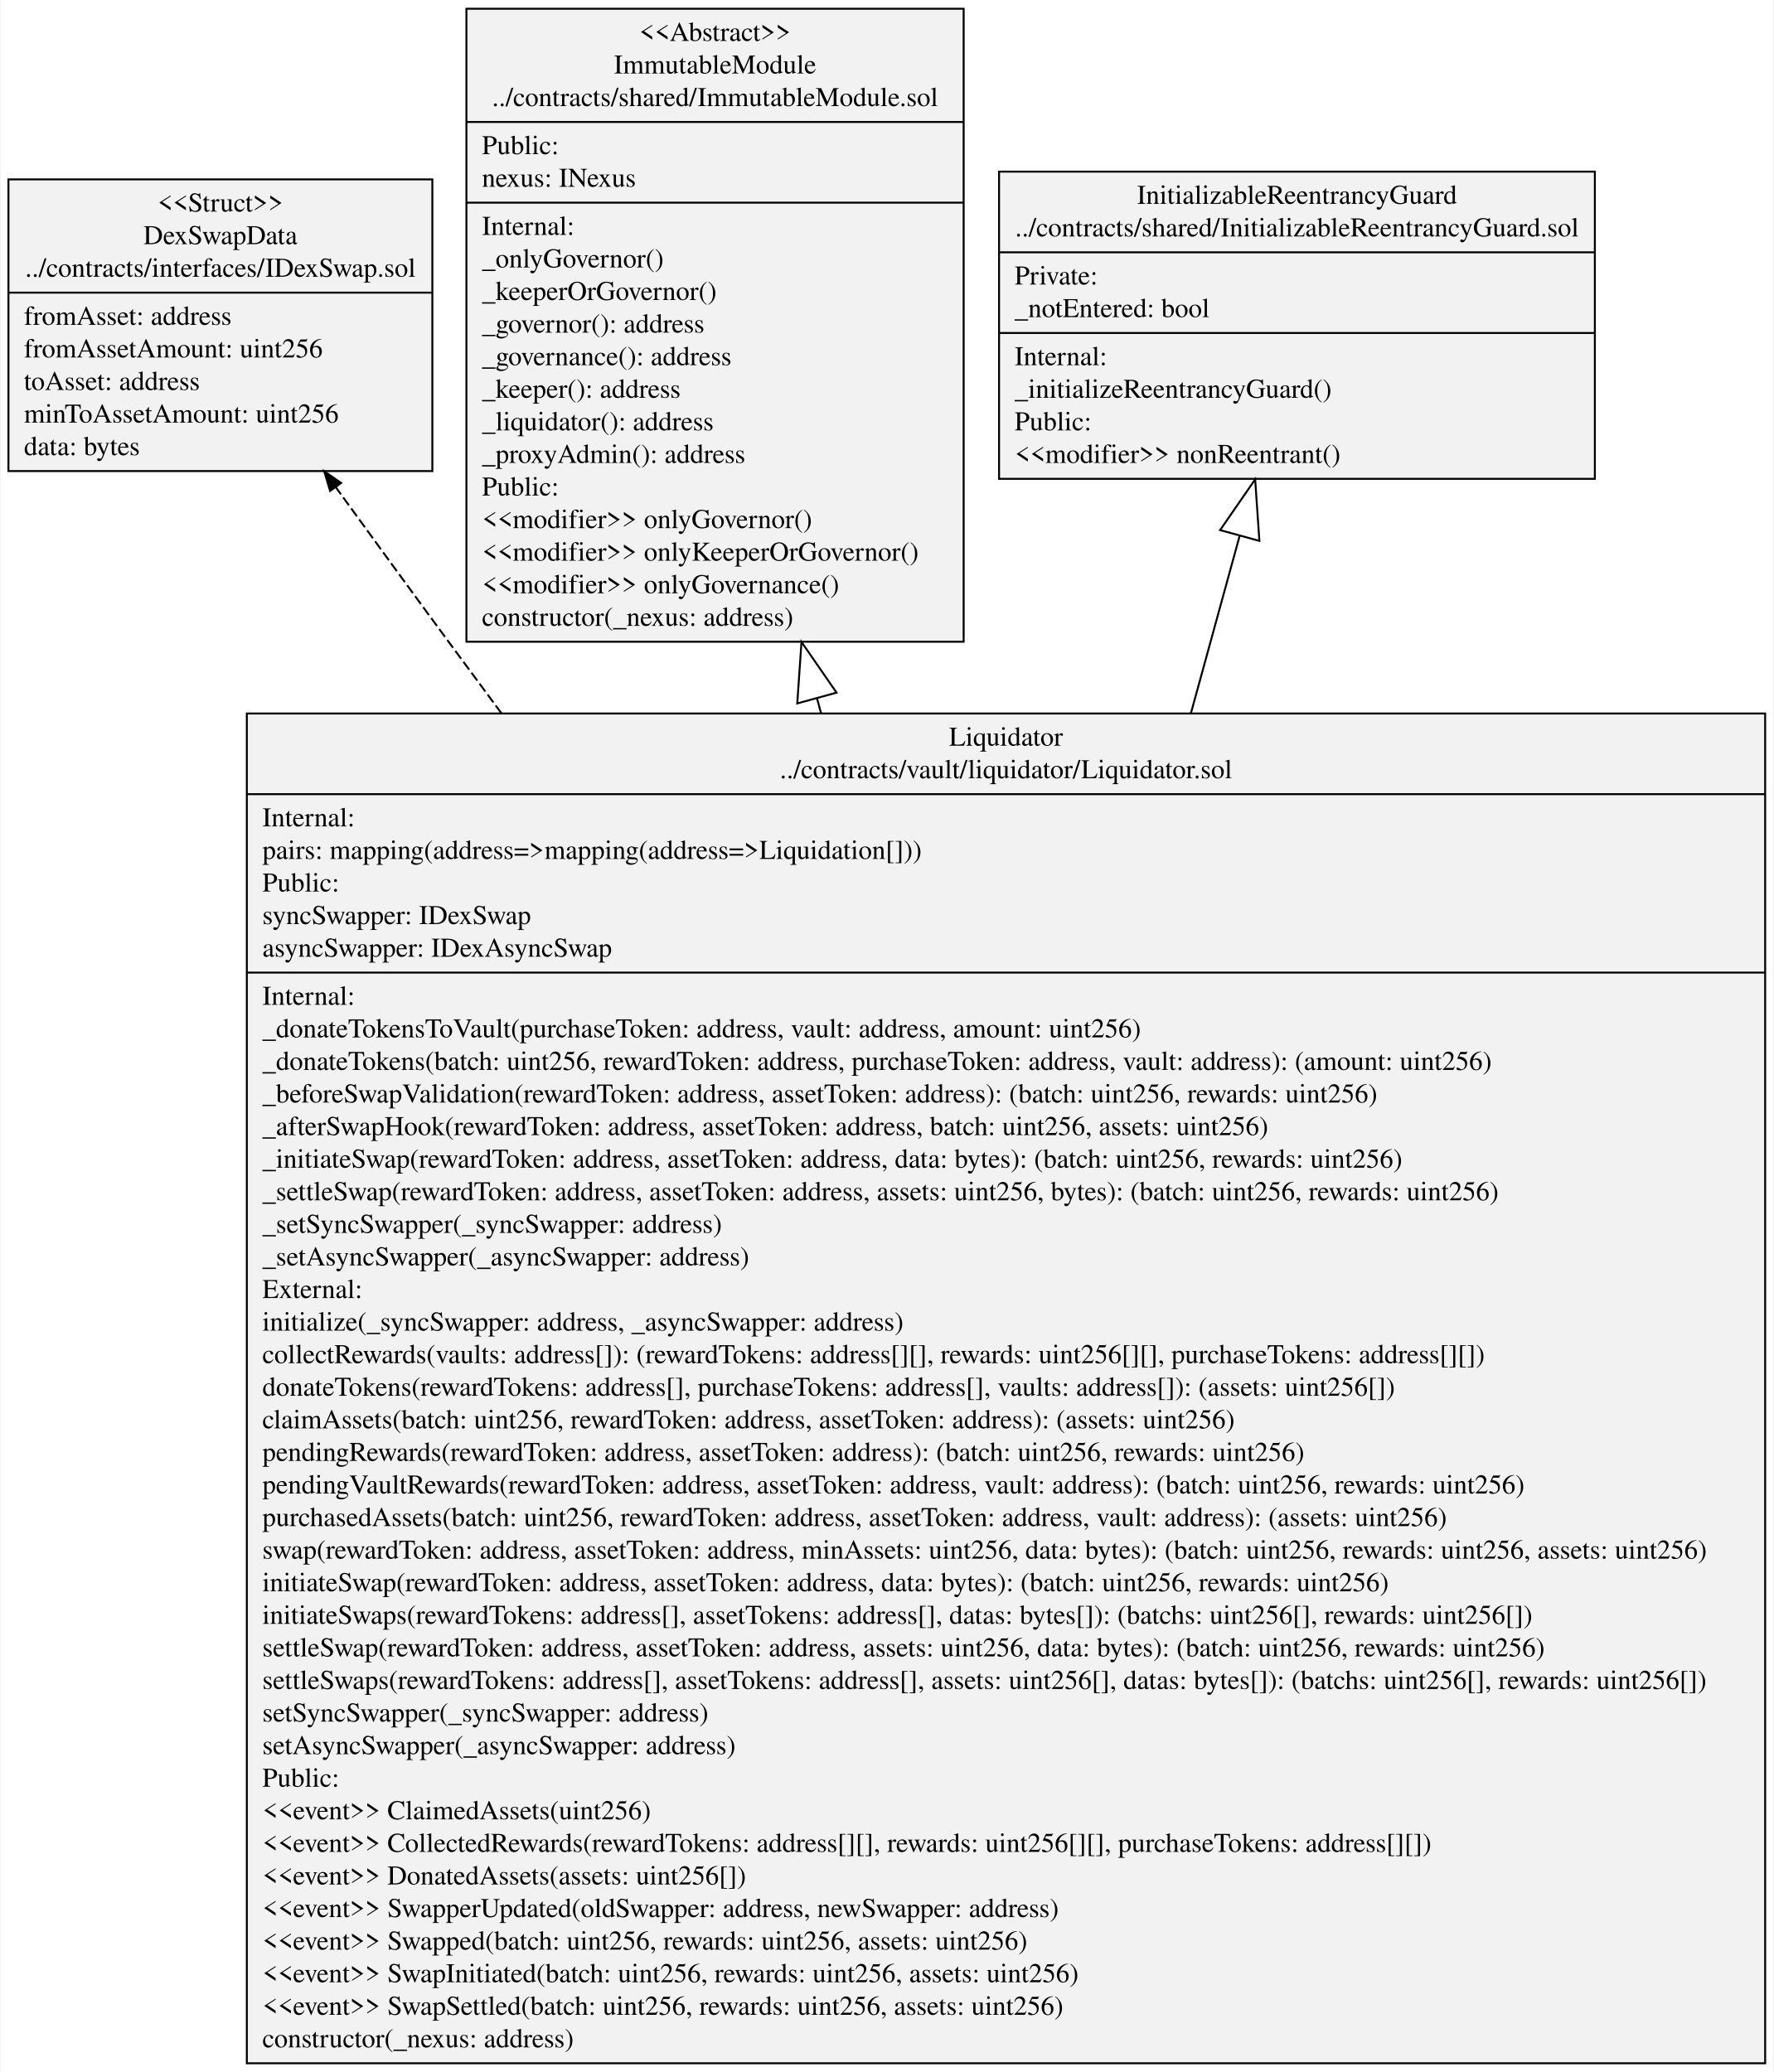
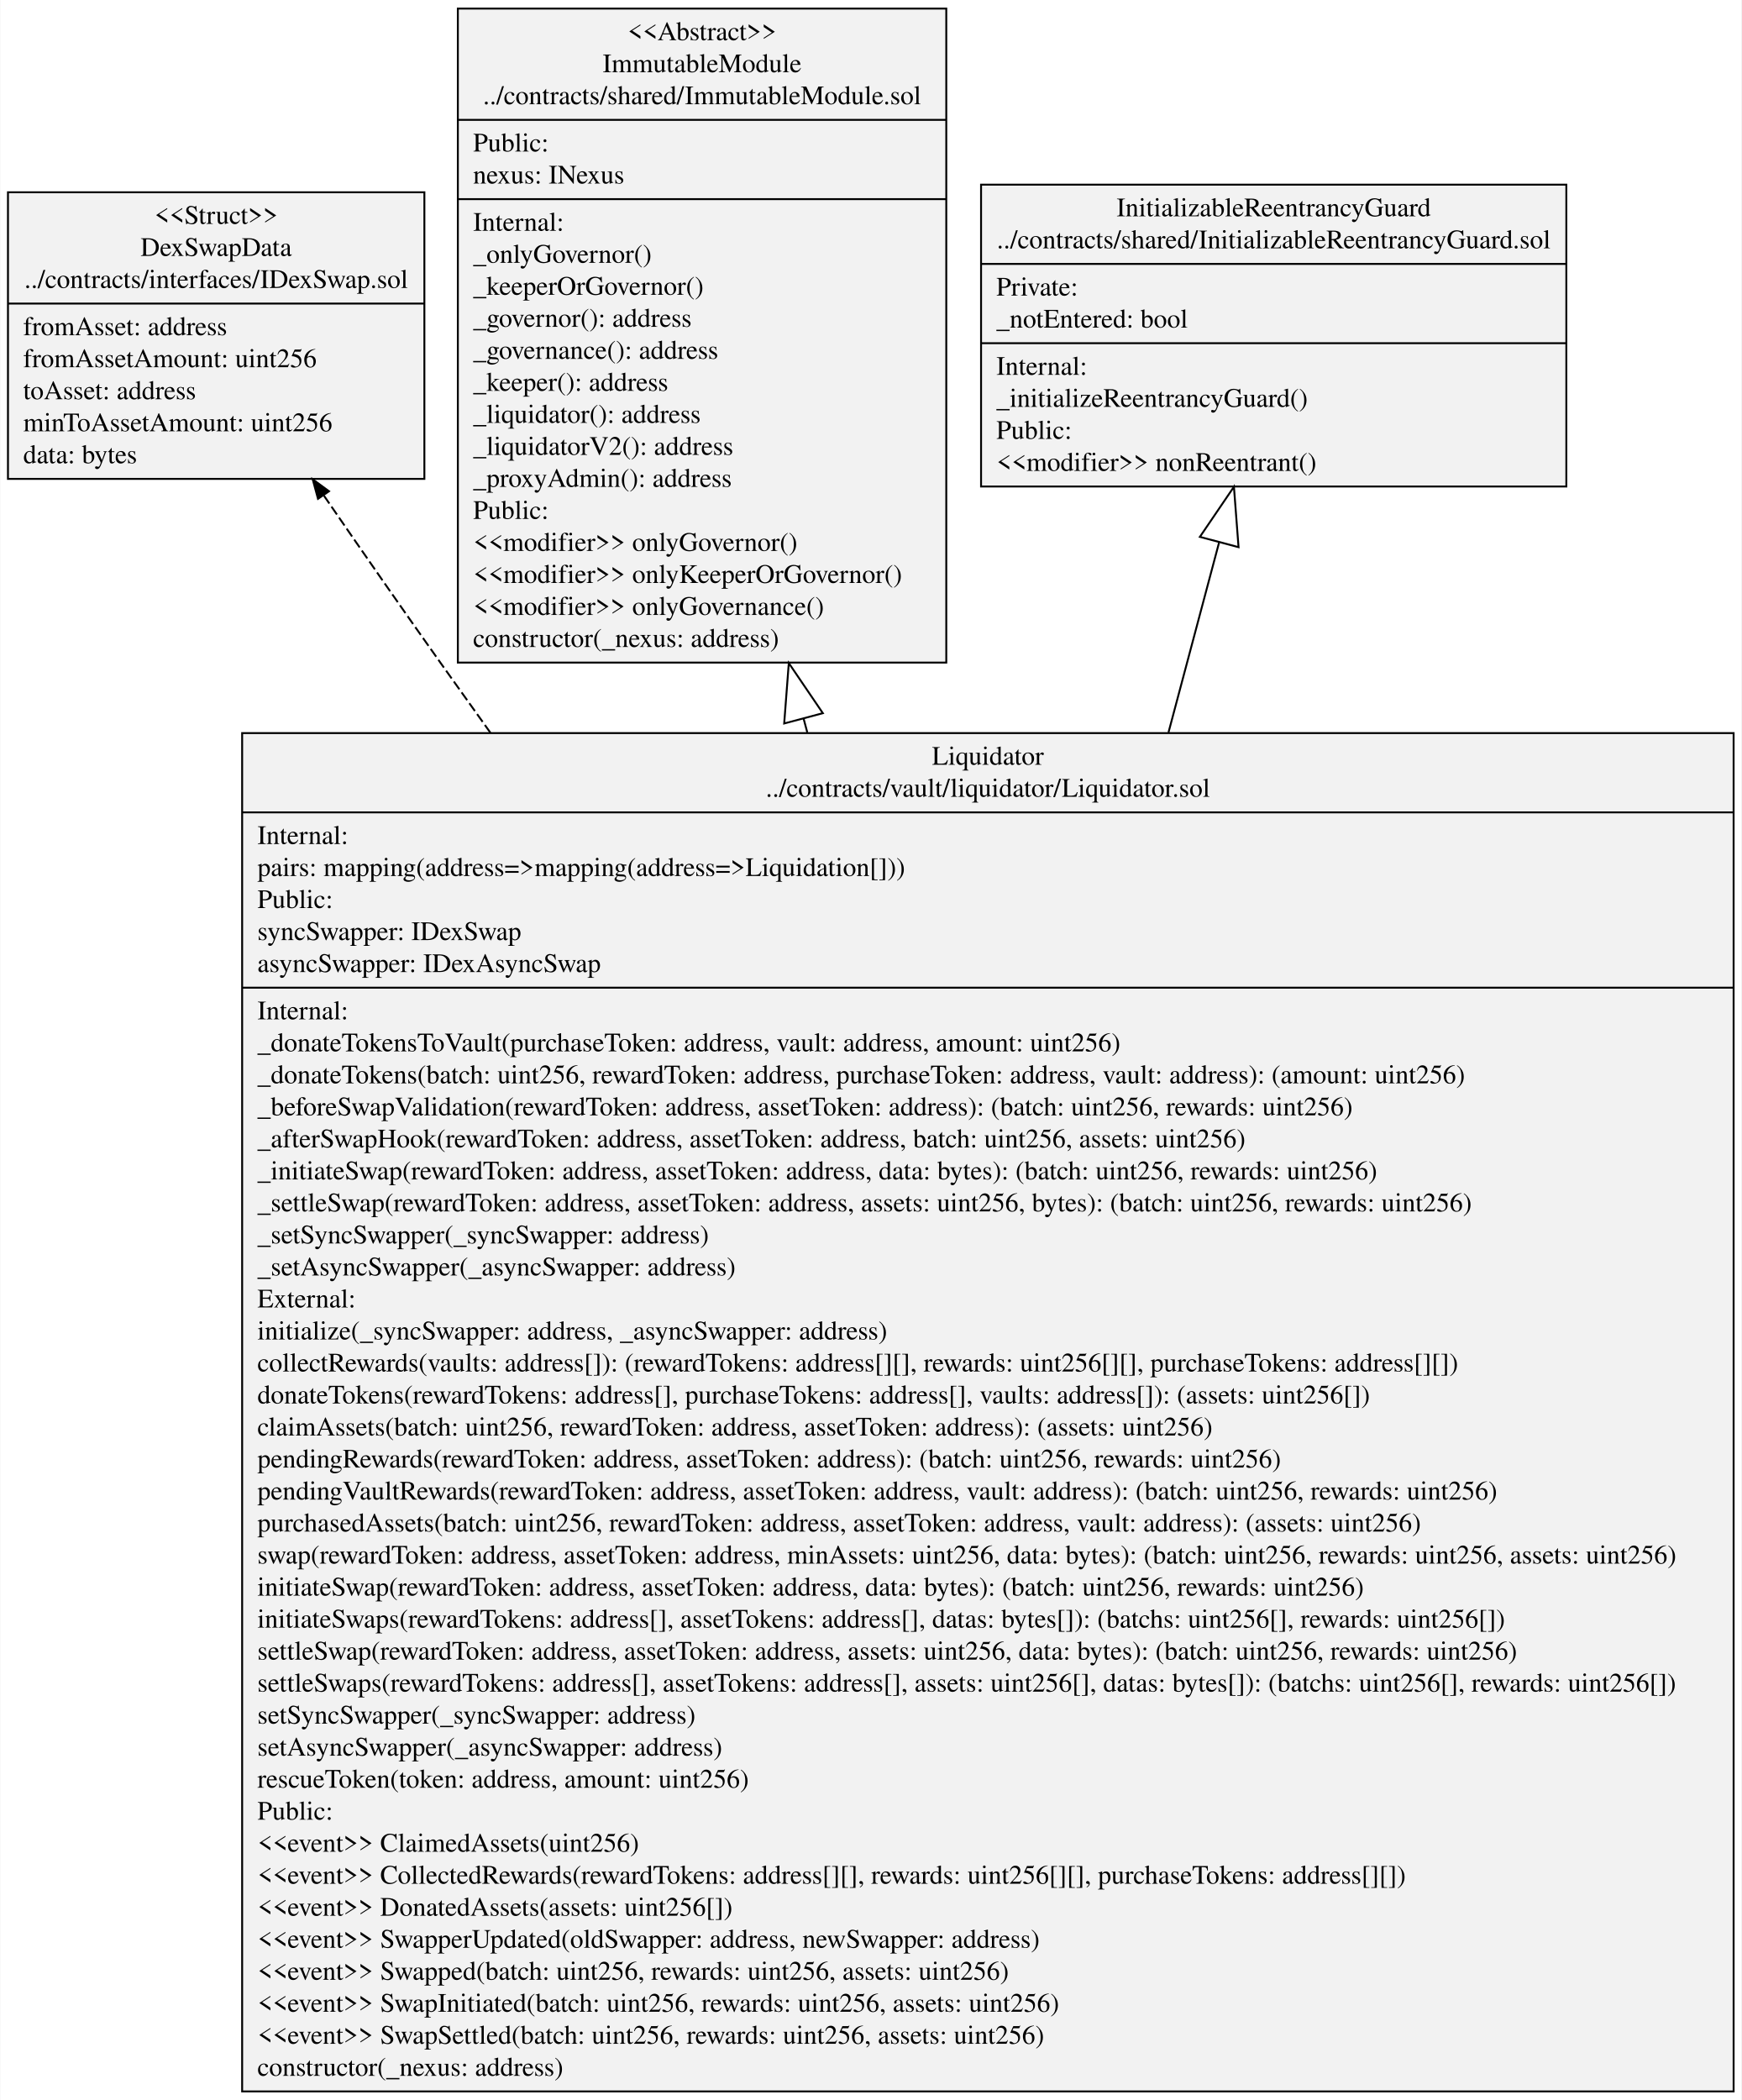
- <svg xmlns="http://www.w3.org/2000/svg" width="914pt" height="1068pt" viewBox="0.00 0.00 913.64 1068.40">
-   <g id="graph0" class="graph" transform="scale(1 1) rotate(0) translate(4 1064.4)">
-     <polygon fill="white" stroke="transparent" points="-4,4 -4,-1064.4 909.64,-1064.4 909.64,4 -4,4" />
+ <svg xmlns="http://www.w3.org/2000/svg" width="914pt" height="1102pt" viewBox="0.00 0.00 913.64 1102.00">
+   <g id="graph0" class="graph" transform="scale(1 1) rotate(0) translate(4 1098)">
+     <polygon fill="white" stroke="transparent" points="-4,4 -4,-1098 909.64,-1098 909.64,4 -4,4" />
    <g id="node1" class="node">
-       <polygon fill="#f2f2f2" stroke="black" points="0,-821.5 0,-971.9 218.54,-971.9 218.54,-821.5 0,-821.5" />
-       <text text-anchor="middle" x="109.27" y="-955.3" font-family="Times,serif" font-size="14.00">&lt;&lt;Struct&gt;&gt;</text>
-       <text text-anchor="middle" x="109.27" y="-938.5" font-family="Times,serif" font-size="14.00">DexSwapData</text>
-       <text text-anchor="middle" x="109.27" y="-921.7" font-family="Times,serif" font-size="14.00">../contracts/interfaces/IDexSwap.sol</text>
-       <polyline fill="none" stroke="black" points="0,-913.5 218.54,-913.5 " />
-       <text text-anchor="start" x="8" y="-896.9" font-family="Times,serif" font-size="14.00">fromAsset: address</text>
-       <text text-anchor="start" x="8" y="-880.1" font-family="Times,serif" font-size="14.00">fromAssetAmount: uint256</text>
-       <text text-anchor="start" x="8" y="-863.3" font-family="Times,serif" font-size="14.00">toAsset: address</text>
-       <text text-anchor="start" x="8" y="-846.5" font-family="Times,serif" font-size="14.00">minToAssetAmount: uint256</text>
-       <text text-anchor="start" x="8" y="-829.7" font-family="Times,serif" font-size="14.00">data: bytes</text>
+       <polygon fill="#f2f2f2" stroke="black" points="0,-846.7 0,-997.1 218.54,-997.1 218.54,-846.7 0,-846.7" />
+       <text text-anchor="middle" x="109.27" y="-980.5" font-family="Times,serif" font-size="14.00">&lt;&lt;Struct&gt;&gt;</text>
+       <text text-anchor="middle" x="109.27" y="-963.7" font-family="Times,serif" font-size="14.00">DexSwapData</text>
+       <text text-anchor="middle" x="109.27" y="-946.9" font-family="Times,serif" font-size="14.00">../contracts/interfaces/IDexSwap.sol</text>
+       <polyline fill="none" stroke="black" points="0,-938.7 218.54,-938.7 " />
+       <text text-anchor="start" x="8" y="-922.1" font-family="Times,serif" font-size="14.00">fromAsset: address</text>
+       <text text-anchor="start" x="8" y="-905.3" font-family="Times,serif" font-size="14.00">fromAssetAmount: uint256</text>
+       <text text-anchor="start" x="8" y="-888.5" font-family="Times,serif" font-size="14.00">toAsset: address</text>
+       <text text-anchor="start" x="8" y="-871.7" font-family="Times,serif" font-size="14.00">minToAssetAmount: uint256</text>
+       <text text-anchor="start" x="8" y="-854.9" font-family="Times,serif" font-size="14.00">data: bytes</text>
    </g>
    <g id="node2" class="node">
-       <polygon fill="#f2f2f2" stroke="black" points="236.1,-733.5 236.1,-1059.9 492.44,-1059.9 492.44,-733.5 236.1,-733.5" />
-       <text text-anchor="middle" x="364.27" y="-1043.3" font-family="Times,serif" font-size="14.00">&lt;&lt;Abstract&gt;&gt;</text>
-       <text text-anchor="middle" x="364.27" y="-1026.5" font-family="Times,serif" font-size="14.00">ImmutableModule</text>
-       <text text-anchor="middle" x="364.27" y="-1009.7" font-family="Times,serif" font-size="14.00">../contracts/shared/ImmutableModule.sol</text>
-       <polyline fill="none" stroke="black" points="236.1,-1001.5 492.44,-1001.5 " />
-       <text text-anchor="start" x="244.1" y="-984.9" font-family="Times,serif" font-size="14.00">Public:</text>
-       <text text-anchor="start" x="244.1" y="-968.1" font-family="Times,serif" font-size="14.00">   nexus: INexus</text>
-       <polyline fill="none" stroke="black" points="236.1,-959.9 492.44,-959.9 " />
-       <text text-anchor="start" x="244.1" y="-943.3" font-family="Times,serif" font-size="14.00">Internal:</text>
-       <text text-anchor="start" x="244.1" y="-926.5" font-family="Times,serif" font-size="14.00">    _onlyGovernor()</text>
-       <text text-anchor="start" x="244.1" y="-909.7" font-family="Times,serif" font-size="14.00">    _keeperOrGovernor()</text>
-       <text text-anchor="start" x="244.1" y="-892.9" font-family="Times,serif" font-size="14.00">    _governor(): address</text>
-       <text text-anchor="start" x="244.1" y="-876.1" font-family="Times,serif" font-size="14.00">    _governance(): address</text>
-       <text text-anchor="start" x="244.1" y="-859.3" font-family="Times,serif" font-size="14.00">    _keeper(): address</text>
-       <text text-anchor="start" x="244.1" y="-842.5" font-family="Times,serif" font-size="14.00">    _liquidator(): address</text>
-       <text text-anchor="start" x="244.1" y="-825.7" font-family="Times,serif" font-size="14.00">    _proxyAdmin(): address</text>
-       <text text-anchor="start" x="244.1" y="-808.9" font-family="Times,serif" font-size="14.00">Public:</text>
-       <text text-anchor="start" x="244.1" y="-792.1" font-family="Times,serif" font-size="14.00">    &lt;&lt;modifier&gt;&gt; onlyGovernor()</text>
-       <text text-anchor="start" x="244.1" y="-775.3" font-family="Times,serif" font-size="14.00">    &lt;&lt;modifier&gt;&gt; onlyKeeperOrGovernor()</text>
-       <text text-anchor="start" x="244.1" y="-758.5" font-family="Times,serif" font-size="14.00">    &lt;&lt;modifier&gt;&gt; onlyGovernance()</text>
-       <text text-anchor="start" x="244.1" y="-741.7" font-family="Times,serif" font-size="14.00">    constructor(_nexus: address)</text>
+       <polygon fill="#f2f2f2" stroke="black" points="236.1,-750.3 236.1,-1093.5 492.44,-1093.5 492.44,-750.3 236.1,-750.3" />
+       <text text-anchor="middle" x="364.27" y="-1076.9" font-family="Times,serif" font-size="14.00">&lt;&lt;Abstract&gt;&gt;</text>
+       <text text-anchor="middle" x="364.27" y="-1060.1" font-family="Times,serif" font-size="14.00">ImmutableModule</text>
+       <text text-anchor="middle" x="364.27" y="-1043.3" font-family="Times,serif" font-size="14.00">../contracts/shared/ImmutableModule.sol</text>
+       <polyline fill="none" stroke="black" points="236.1,-1035.1 492.44,-1035.1 " />
+       <text text-anchor="start" x="244.1" y="-1018.5" font-family="Times,serif" font-size="14.00">Public:</text>
+       <text text-anchor="start" x="244.1" y="-1001.7" font-family="Times,serif" font-size="14.00">   nexus: INexus</text>
+       <polyline fill="none" stroke="black" points="236.1,-993.5 492.44,-993.5 " />
+       <text text-anchor="start" x="244.1" y="-976.9" font-family="Times,serif" font-size="14.00">Internal:</text>
+       <text text-anchor="start" x="244.1" y="-960.1" font-family="Times,serif" font-size="14.00">    _onlyGovernor()</text>
+       <text text-anchor="start" x="244.1" y="-943.3" font-family="Times,serif" font-size="14.00">    _keeperOrGovernor()</text>
+       <text text-anchor="start" x="244.1" y="-926.5" font-family="Times,serif" font-size="14.00">    _governor(): address</text>
+       <text text-anchor="start" x="244.1" y="-909.7" font-family="Times,serif" font-size="14.00">    _governance(): address</text>
+       <text text-anchor="start" x="244.1" y="-892.9" font-family="Times,serif" font-size="14.00">    _keeper(): address</text>
+       <text text-anchor="start" x="244.1" y="-876.1" font-family="Times,serif" font-size="14.00">    _liquidator(): address</text>
+       <text text-anchor="start" x="244.1" y="-859.3" font-family="Times,serif" font-size="14.00">    _liquidatorV2(): address</text>
+       <text text-anchor="start" x="244.1" y="-842.5" font-family="Times,serif" font-size="14.00">    _proxyAdmin(): address</text>
+       <text text-anchor="start" x="244.1" y="-825.7" font-family="Times,serif" font-size="14.00">Public:</text>
+       <text text-anchor="start" x="244.1" y="-808.9" font-family="Times,serif" font-size="14.00">    &lt;&lt;modifier&gt;&gt; onlyGovernor()</text>
+       <text text-anchor="start" x="244.1" y="-792.1" font-family="Times,serif" font-size="14.00">    &lt;&lt;modifier&gt;&gt; onlyKeeperOrGovernor()</text>
+       <text text-anchor="start" x="244.1" y="-775.3" font-family="Times,serif" font-size="14.00">    &lt;&lt;modifier&gt;&gt; onlyGovernance()</text>
+       <text text-anchor="start" x="244.1" y="-758.5" font-family="Times,serif" font-size="14.00">    constructor(_nexus: address)</text>
    </g>
    <g id="node3" class="node">
-       <polygon fill="#f2f2f2" stroke="black" points="510.69,-817.5 510.69,-975.9 817.85,-975.9 817.85,-817.5 510.69,-817.5" />
-       <text text-anchor="middle" x="664.27" y="-959.3" font-family="Times,serif" font-size="14.00">InitializableReentrancyGuard</text>
-       <text text-anchor="middle" x="664.27" y="-942.5" font-family="Times,serif" font-size="14.00">../contracts/shared/InitializableReentrancyGuard.sol</text>
-       <polyline fill="none" stroke="black" points="510.69,-934.3 817.85,-934.3 " />
-       <text text-anchor="start" x="518.69" y="-917.7" font-family="Times,serif" font-size="14.00">Private:</text>
-       <text text-anchor="start" x="518.69" y="-900.9" font-family="Times,serif" font-size="14.00">   _notEntered: bool</text>
-       <polyline fill="none" stroke="black" points="510.69,-892.7 817.85,-892.7 " />
-       <text text-anchor="start" x="518.69" y="-876.1" font-family="Times,serif" font-size="14.00">Internal:</text>
-       <text text-anchor="start" x="518.69" y="-859.3" font-family="Times,serif" font-size="14.00">    _initializeReentrancyGuard()</text>
-       <text text-anchor="start" x="518.69" y="-842.5" font-family="Times,serif" font-size="14.00">Public:</text>
-       <text text-anchor="start" x="518.69" y="-825.7" font-family="Times,serif" font-size="14.00">    &lt;&lt;modifier&gt;&gt; nonReentrant()</text>
+       <polygon fill="#f2f2f2" stroke="black" points="510.69,-842.7 510.69,-1001.1 817.85,-1001.1 817.85,-842.7 510.69,-842.7" />
+       <text text-anchor="middle" x="664.27" y="-984.5" font-family="Times,serif" font-size="14.00">InitializableReentrancyGuard</text>
+       <text text-anchor="middle" x="664.27" y="-967.7" font-family="Times,serif" font-size="14.00">../contracts/shared/InitializableReentrancyGuard.sol</text>
+       <polyline fill="none" stroke="black" points="510.69,-959.5 817.85,-959.5 " />
+       <text text-anchor="start" x="518.69" y="-942.9" font-family="Times,serif" font-size="14.00">Private:</text>
+       <text text-anchor="start" x="518.69" y="-926.1" font-family="Times,serif" font-size="14.00">   _notEntered: bool</text>
+       <polyline fill="none" stroke="black" points="510.69,-917.9 817.85,-917.9 " />
+       <text text-anchor="start" x="518.69" y="-901.3" font-family="Times,serif" font-size="14.00">Internal:</text>
+       <text text-anchor="start" x="518.69" y="-884.5" font-family="Times,serif" font-size="14.00">    _initializeReentrancyGuard()</text>
+       <text text-anchor="start" x="518.69" y="-867.7" font-family="Times,serif" font-size="14.00">Public:</text>
+       <text text-anchor="start" x="518.69" y="-850.9" font-family="Times,serif" font-size="14.00">    &lt;&lt;modifier&gt;&gt; nonReentrant()</text>
    </g>
    <g id="node4" class="node">
-       <polygon fill="#f2f2f2" stroke="black" points="122.9,-0.5 122.9,-696.5 905.64,-696.5 905.64,-0.5 122.9,-0.5" />
-       <text text-anchor="middle" x="514.27" y="-679.9" font-family="Times,serif" font-size="14.00">Liquidator</text>
-       <text text-anchor="middle" x="514.27" y="-663.1" font-family="Times,serif" font-size="14.00">../contracts/vault/liquidator/Liquidator.sol</text>
-       <polyline fill="none" stroke="black" points="122.9,-654.9 905.64,-654.9 " />
-       <text text-anchor="start" x="130.9" y="-638.3" font-family="Times,serif" font-size="14.00">Internal:</text>
-       <text text-anchor="start" x="130.9" y="-621.5" font-family="Times,serif" font-size="14.00">   pairs: mapping(address=&gt;mapping(address=&gt;Liquidation[]))</text>
-       <text text-anchor="start" x="130.9" y="-604.7" font-family="Times,serif" font-size="14.00">Public:</text>
-       <text text-anchor="start" x="130.9" y="-587.9" font-family="Times,serif" font-size="14.00">   syncSwapper: IDexSwap</text>
-       <text text-anchor="start" x="130.9" y="-571.1" font-family="Times,serif" font-size="14.00">   asyncSwapper: IDexAsyncSwap</text>
-       <polyline fill="none" stroke="black" points="122.9,-562.9 905.64,-562.9 " />
-       <text text-anchor="start" x="130.9" y="-546.3" font-family="Times,serif" font-size="14.00">Internal:</text>
-       <text text-anchor="start" x="130.9" y="-529.5" font-family="Times,serif" font-size="14.00">    _donateTokensToVault(purchaseToken: address, vault: address, amount: uint256)</text>
-       <text text-anchor="start" x="130.9" y="-512.7" font-family="Times,serif" font-size="14.00">    _donateTokens(batch: uint256, rewardToken: address, purchaseToken: address, vault: address): (amount: uint256)</text>
-       <text text-anchor="start" x="130.9" y="-495.9" font-family="Times,serif" font-size="14.00">    _beforeSwapValidation(rewardToken: address, assetToken: address): (batch: uint256, rewards: uint256)</text>
-       <text text-anchor="start" x="130.9" y="-479.1" font-family="Times,serif" font-size="14.00">    _afterSwapHook(rewardToken: address, assetToken: address, batch: uint256, assets: uint256)</text>
-       <text text-anchor="start" x="130.9" y="-462.3" font-family="Times,serif" font-size="14.00">    _initiateSwap(rewardToken: address, assetToken: address, data: bytes): (batch: uint256, rewards: uint256)</text>
-       <text text-anchor="start" x="130.9" y="-445.5" font-family="Times,serif" font-size="14.00">    _settleSwap(rewardToken: address, assetToken: address, assets: uint256, bytes): (batch: uint256, rewards: uint256)</text>
-       <text text-anchor="start" x="130.9" y="-428.7" font-family="Times,serif" font-size="14.00">    _setSyncSwapper(_syncSwapper: address)</text>
-       <text text-anchor="start" x="130.9" y="-411.9" font-family="Times,serif" font-size="14.00">    _setAsyncSwapper(_asyncSwapper: address)</text>
-       <text text-anchor="start" x="130.9" y="-395.1" font-family="Times,serif" font-size="14.00">External:</text>
-       <text text-anchor="start" x="130.9" y="-378.3" font-family="Times,serif" font-size="14.00">    initialize(_syncSwapper: address, _asyncSwapper: address)</text>
-       <text text-anchor="start" x="130.9" y="-361.5" font-family="Times,serif" font-size="14.00">    collectRewards(vaults: address[]): (rewardTokens: address[][], rewards: uint256[][], purchaseTokens: address[][])</text>
-       <text text-anchor="start" x="130.9" y="-344.7" font-family="Times,serif" font-size="14.00">    donateTokens(rewardTokens: address[], purchaseTokens: address[], vaults: address[]): (assets: uint256[])</text>
-       <text text-anchor="start" x="130.9" y="-327.9" font-family="Times,serif" font-size="14.00">    claimAssets(batch: uint256, rewardToken: address, assetToken: address): (assets: uint256)</text>
-       <text text-anchor="start" x="130.9" y="-311.1" font-family="Times,serif" font-size="14.00">    pendingRewards(rewardToken: address, assetToken: address): (batch: uint256, rewards: uint256)</text>
-       <text text-anchor="start" x="130.9" y="-294.3" font-family="Times,serif" font-size="14.00">    pendingVaultRewards(rewardToken: address, assetToken: address, vault: address): (batch: uint256, rewards: uint256)</text>
-       <text text-anchor="start" x="130.9" y="-277.5" font-family="Times,serif" font-size="14.00">    purchasedAssets(batch: uint256, rewardToken: address, assetToken: address, vault: address): (assets: uint256)</text>
-       <text text-anchor="start" x="130.9" y="-260.7" font-family="Times,serif" font-size="14.00">    swap(rewardToken: address, assetToken: address, minAssets: uint256, data: bytes): (batch: uint256, rewards: uint256, assets: uint256)</text>
-       <text text-anchor="start" x="130.9" y="-243.9" font-family="Times,serif" font-size="14.00">    initiateSwap(rewardToken: address, assetToken: address, data: bytes): (batch: uint256, rewards: uint256)</text>
-       <text text-anchor="start" x="130.9" y="-227.1" font-family="Times,serif" font-size="14.00">    initiateSwaps(rewardTokens: address[], assetTokens: address[], datas: bytes[]): (batchs: uint256[], rewards: uint256[])</text>
-       <text text-anchor="start" x="130.9" y="-210.3" font-family="Times,serif" font-size="14.00">    settleSwap(rewardToken: address, assetToken: address, assets: uint256, data: bytes): (batch: uint256, rewards: uint256)</text>
-       <text text-anchor="start" x="130.9" y="-193.5" font-family="Times,serif" font-size="14.00">    settleSwaps(rewardTokens: address[], assetTokens: address[], assets: uint256[], datas: bytes[]): (batchs: uint256[], rewards: uint256[])</text>
-       <text text-anchor="start" x="130.9" y="-176.7" font-family="Times,serif" font-size="14.00">    setSyncSwapper(_syncSwapper: address)</text>
-       <text text-anchor="start" x="130.9" y="-159.9" font-family="Times,serif" font-size="14.00">    setAsyncSwapper(_asyncSwapper: address)</text>
+       <polygon fill="#f2f2f2" stroke="black" points="122.9,-0.5 122.9,-713.3 905.64,-713.3 905.64,-0.5 122.9,-0.5" />
+       <text text-anchor="middle" x="514.27" y="-696.7" font-family="Times,serif" font-size="14.00">Liquidator</text>
+       <text text-anchor="middle" x="514.27" y="-679.9" font-family="Times,serif" font-size="14.00">../contracts/vault/liquidator/Liquidator.sol</text>
+       <polyline fill="none" stroke="black" points="122.9,-671.7 905.64,-671.7 " />
+       <text text-anchor="start" x="130.9" y="-655.1" font-family="Times,serif" font-size="14.00">Internal:</text>
+       <text text-anchor="start" x="130.9" y="-638.3" font-family="Times,serif" font-size="14.00">   pairs: mapping(address=&gt;mapping(address=&gt;Liquidation[]))</text>
+       <text text-anchor="start" x="130.9" y="-621.5" font-family="Times,serif" font-size="14.00">Public:</text>
+       <text text-anchor="start" x="130.9" y="-604.7" font-family="Times,serif" font-size="14.00">   syncSwapper: IDexSwap</text>
+       <text text-anchor="start" x="130.9" y="-587.9" font-family="Times,serif" font-size="14.00">   asyncSwapper: IDexAsyncSwap</text>
+       <polyline fill="none" stroke="black" points="122.9,-579.7 905.64,-579.7 " />
+       <text text-anchor="start" x="130.9" y="-563.1" font-family="Times,serif" font-size="14.00">Internal:</text>
+       <text text-anchor="start" x="130.9" y="-546.3" font-family="Times,serif" font-size="14.00">    _donateTokensToVault(purchaseToken: address, vault: address, amount: uint256)</text>
+       <text text-anchor="start" x="130.9" y="-529.5" font-family="Times,serif" font-size="14.00">    _donateTokens(batch: uint256, rewardToken: address, purchaseToken: address, vault: address): (amount: uint256)</text>
+       <text text-anchor="start" x="130.9" y="-512.7" font-family="Times,serif" font-size="14.00">    _beforeSwapValidation(rewardToken: address, assetToken: address): (batch: uint256, rewards: uint256)</text>
+       <text text-anchor="start" x="130.9" y="-495.9" font-family="Times,serif" font-size="14.00">    _afterSwapHook(rewardToken: address, assetToken: address, batch: uint256, assets: uint256)</text>
+       <text text-anchor="start" x="130.9" y="-479.1" font-family="Times,serif" font-size="14.00">    _initiateSwap(rewardToken: address, assetToken: address, data: bytes): (batch: uint256, rewards: uint256)</text>
+       <text text-anchor="start" x="130.9" y="-462.3" font-family="Times,serif" font-size="14.00">    _settleSwap(rewardToken: address, assetToken: address, assets: uint256, bytes): (batch: uint256, rewards: uint256)</text>
+       <text text-anchor="start" x="130.9" y="-445.5" font-family="Times,serif" font-size="14.00">    _setSyncSwapper(_syncSwapper: address)</text>
+       <text text-anchor="start" x="130.9" y="-428.7" font-family="Times,serif" font-size="14.00">    _setAsyncSwapper(_asyncSwapper: address)</text>
+       <text text-anchor="start" x="130.9" y="-411.9" font-family="Times,serif" font-size="14.00">External:</text>
+       <text text-anchor="start" x="130.9" y="-395.1" font-family="Times,serif" font-size="14.00">    initialize(_syncSwapper: address, _asyncSwapper: address)</text>
+       <text text-anchor="start" x="130.9" y="-378.3" font-family="Times,serif" font-size="14.00">    collectRewards(vaults: address[]): (rewardTokens: address[][], rewards: uint256[][], purchaseTokens: address[][])</text>
+       <text text-anchor="start" x="130.9" y="-361.5" font-family="Times,serif" font-size="14.00">    donateTokens(rewardTokens: address[], purchaseTokens: address[], vaults: address[]): (assets: uint256[])</text>
+       <text text-anchor="start" x="130.9" y="-344.7" font-family="Times,serif" font-size="14.00">    claimAssets(batch: uint256, rewardToken: address, assetToken: address): (assets: uint256)</text>
+       <text text-anchor="start" x="130.9" y="-327.9" font-family="Times,serif" font-size="14.00">    pendingRewards(rewardToken: address, assetToken: address): (batch: uint256, rewards: uint256)</text>
+       <text text-anchor="start" x="130.9" y="-311.1" font-family="Times,serif" font-size="14.00">    pendingVaultRewards(rewardToken: address, assetToken: address, vault: address): (batch: uint256, rewards: uint256)</text>
+       <text text-anchor="start" x="130.9" y="-294.3" font-family="Times,serif" font-size="14.00">    purchasedAssets(batch: uint256, rewardToken: address, assetToken: address, vault: address): (assets: uint256)</text>
+       <text text-anchor="start" x="130.9" y="-277.5" font-family="Times,serif" font-size="14.00">    swap(rewardToken: address, assetToken: address, minAssets: uint256, data: bytes): (batch: uint256, rewards: uint256, assets: uint256)</text>
+       <text text-anchor="start" x="130.9" y="-260.7" font-family="Times,serif" font-size="14.00">    initiateSwap(rewardToken: address, assetToken: address, data: bytes): (batch: uint256, rewards: uint256)</text>
+       <text text-anchor="start" x="130.9" y="-243.9" font-family="Times,serif" font-size="14.00">    initiateSwaps(rewardTokens: address[], assetTokens: address[], datas: bytes[]): (batchs: uint256[], rewards: uint256[])</text>
+       <text text-anchor="start" x="130.9" y="-227.1" font-family="Times,serif" font-size="14.00">    settleSwap(rewardToken: address, assetToken: address, assets: uint256, data: bytes): (batch: uint256, rewards: uint256)</text>
+       <text text-anchor="start" x="130.9" y="-210.3" font-family="Times,serif" font-size="14.00">    settleSwaps(rewardTokens: address[], assetTokens: address[], assets: uint256[], datas: bytes[]): (batchs: uint256[], rewards: uint256[])</text>
+       <text text-anchor="start" x="130.9" y="-193.5" font-family="Times,serif" font-size="14.00">    setSyncSwapper(_syncSwapper: address)</text>
+       <text text-anchor="start" x="130.9" y="-176.7" font-family="Times,serif" font-size="14.00">    setAsyncSwapper(_asyncSwapper: address)</text>
+       <text text-anchor="start" x="130.9" y="-159.9" font-family="Times,serif" font-size="14.00">    rescueToken(token: address, amount: uint256)</text>
      <text text-anchor="start" x="130.9" y="-143.1" font-family="Times,serif" font-size="14.00">Public:</text>
      <text text-anchor="start" x="130.9" y="-126.3" font-family="Times,serif" font-size="14.00">    &lt;&lt;event&gt;&gt; ClaimedAssets(uint256)</text>
      <text text-anchor="start" x="130.9" y="-109.5" font-family="Times,serif" font-size="14.00">    &lt;&lt;event&gt;&gt; CollectedRewards(rewardTokens: address[][], rewards: uint256[][], purchaseTokens: address[][])</text>
      <text text-anchor="start" x="130.9" y="-92.7" font-family="Times,serif" font-size="14.00">    &lt;&lt;event&gt;&gt; DonatedAssets(assets: uint256[])</text>
      <text text-anchor="start" x="130.9" y="-75.9" font-family="Times,serif" font-size="14.00">    &lt;&lt;event&gt;&gt; SwapperUpdated(oldSwapper: address, newSwapper: address)</text>
      <text text-anchor="start" x="130.9" y="-59.1" font-family="Times,serif" font-size="14.00">    &lt;&lt;event&gt;&gt; Swapped(batch: uint256, rewards: uint256, assets: uint256)</text>
      <text text-anchor="start" x="130.9" y="-42.3" font-family="Times,serif" font-size="14.00">    &lt;&lt;event&gt;&gt; SwapInitiated(batch: uint256, rewards: uint256, assets: uint256)</text>
      <text text-anchor="start" x="130.9" y="-25.5" font-family="Times,serif" font-size="14.00">    &lt;&lt;event&gt;&gt; SwapSettled(batch: uint256, rewards: uint256, assets: uint256)</text>
      <text text-anchor="start" x="130.9" y="-8.7" font-family="Times,serif" font-size="14.00">    constructor(_nexus: address)</text>
    </g>
    <g id="edge3" class="edge">
-       <path fill="none" stroke="black" stroke-dasharray="5,2" d="M254.16,-696.59C245.07,-708.87 236.09,-721.03 227.27,-733 208.13,-758.98 187.42,-787.43 168.76,-813.17" />
-       <polygon fill="black" stroke="black" points="165.82,-811.27 162.79,-821.42 171.49,-815.37 165.82,-811.27" />
+       <path fill="none" stroke="black" stroke-dasharray="5,2" d="M253.18,-713.5C244.42,-725.73 235.76,-737.86 227.27,-749.8 207,-778.32 185.15,-809.78 165.84,-837.87" />
+       <polygon fill="black" stroke="black" points="162.71,-836.24 159.93,-846.47 168.48,-840.21 162.71,-836.24" />
    </g>
    <g id="edge1" class="edge">
-       <path fill="none" stroke="black" d="M418.95,-696.58C418.26,-699.12 417.56,-701.66 416.86,-704.19" />
-       <polygon fill="none" stroke="black" points="406.66,-701.69 408.84,-733.4 426.91,-707.25 406.66,-701.69" />
+       <path fill="none" stroke="black" d="M419.49,-713.66C418.84,-716.07 418.2,-718.48 417.56,-720.88" />
+       <polygon fill="none" stroke="black" points="407.37,-718.35 409.79,-750.04 427.66,-723.75 407.37,-718.35" />
    </g>
    <g id="edge2" class="edge">
-       <path fill="none" stroke="black" d="M609.59,-696.58C618.59,-729.36 627.17,-760.61 634.76,-788.23" />
-       <polygon fill="none" stroke="black" points="624.65,-791.06 642.72,-817.21 644.9,-785.5 624.65,-791.06" />
+       <path fill="none" stroke="black" d="M609.06,-713.66C618.58,-749.4 627.64,-783.42 635.57,-813.19" />
+       <polygon fill="none" stroke="black" points="625.53,-816.27 643.4,-842.56 645.82,-810.87 625.53,-816.27" />
    </g>
  </g>
</svg>
